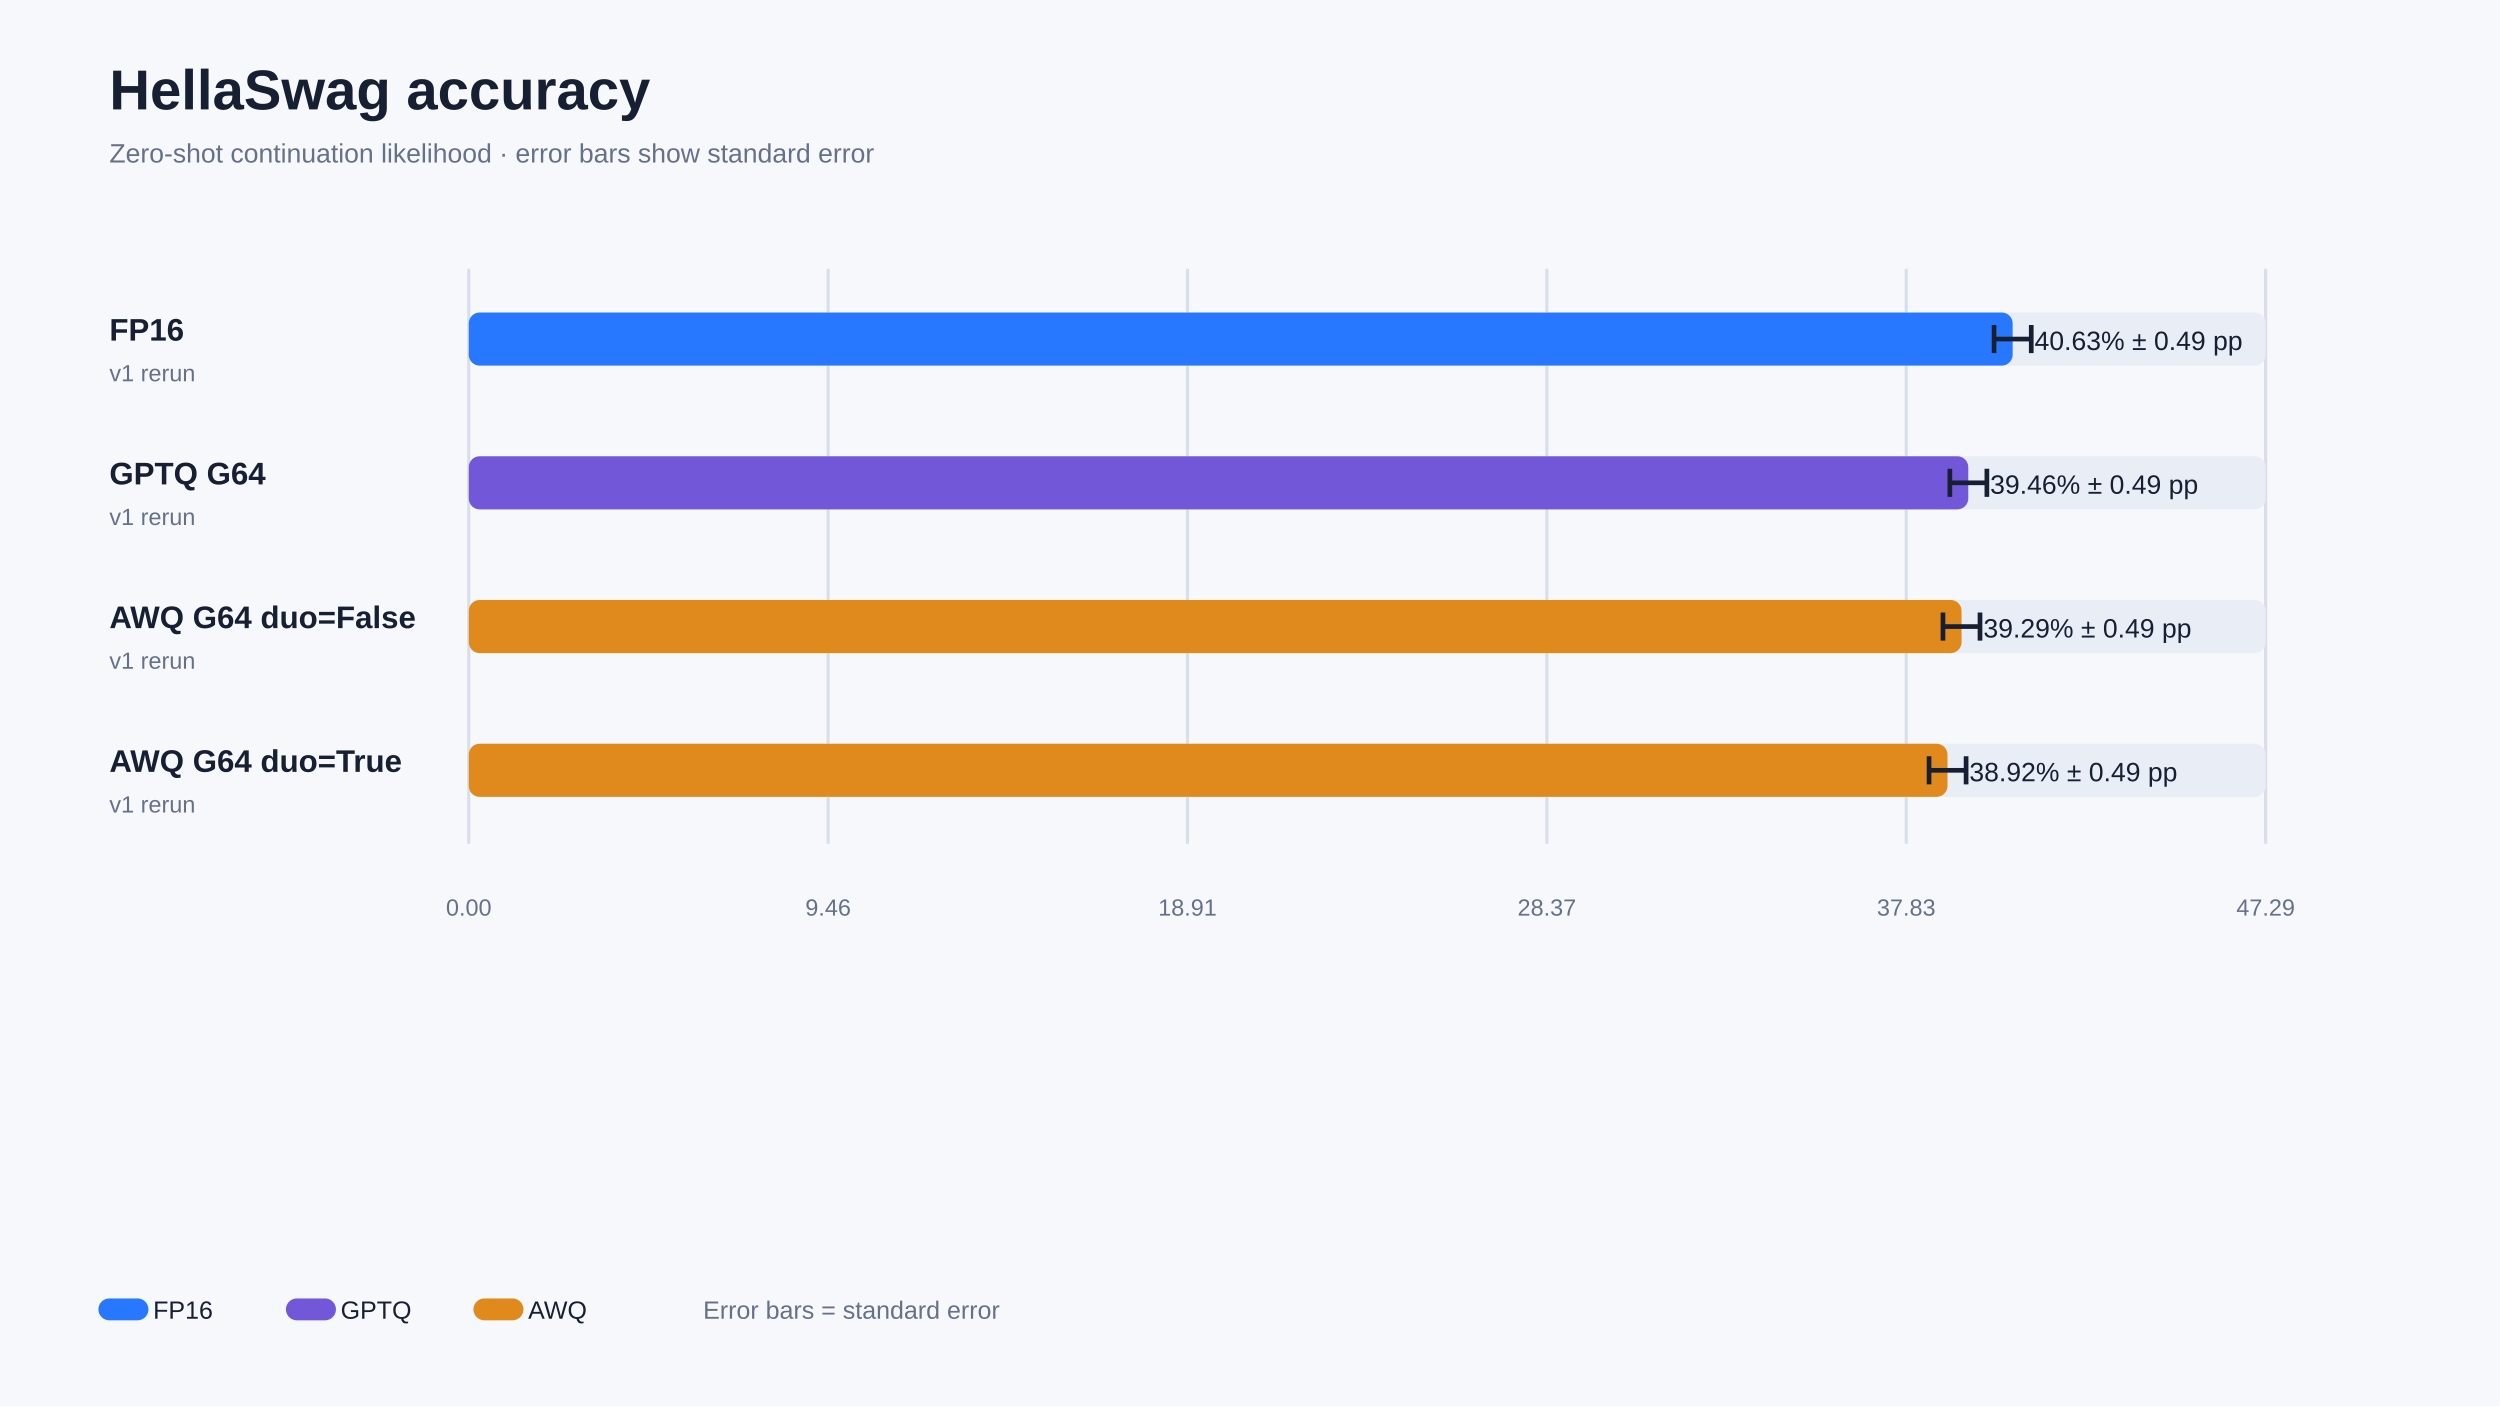
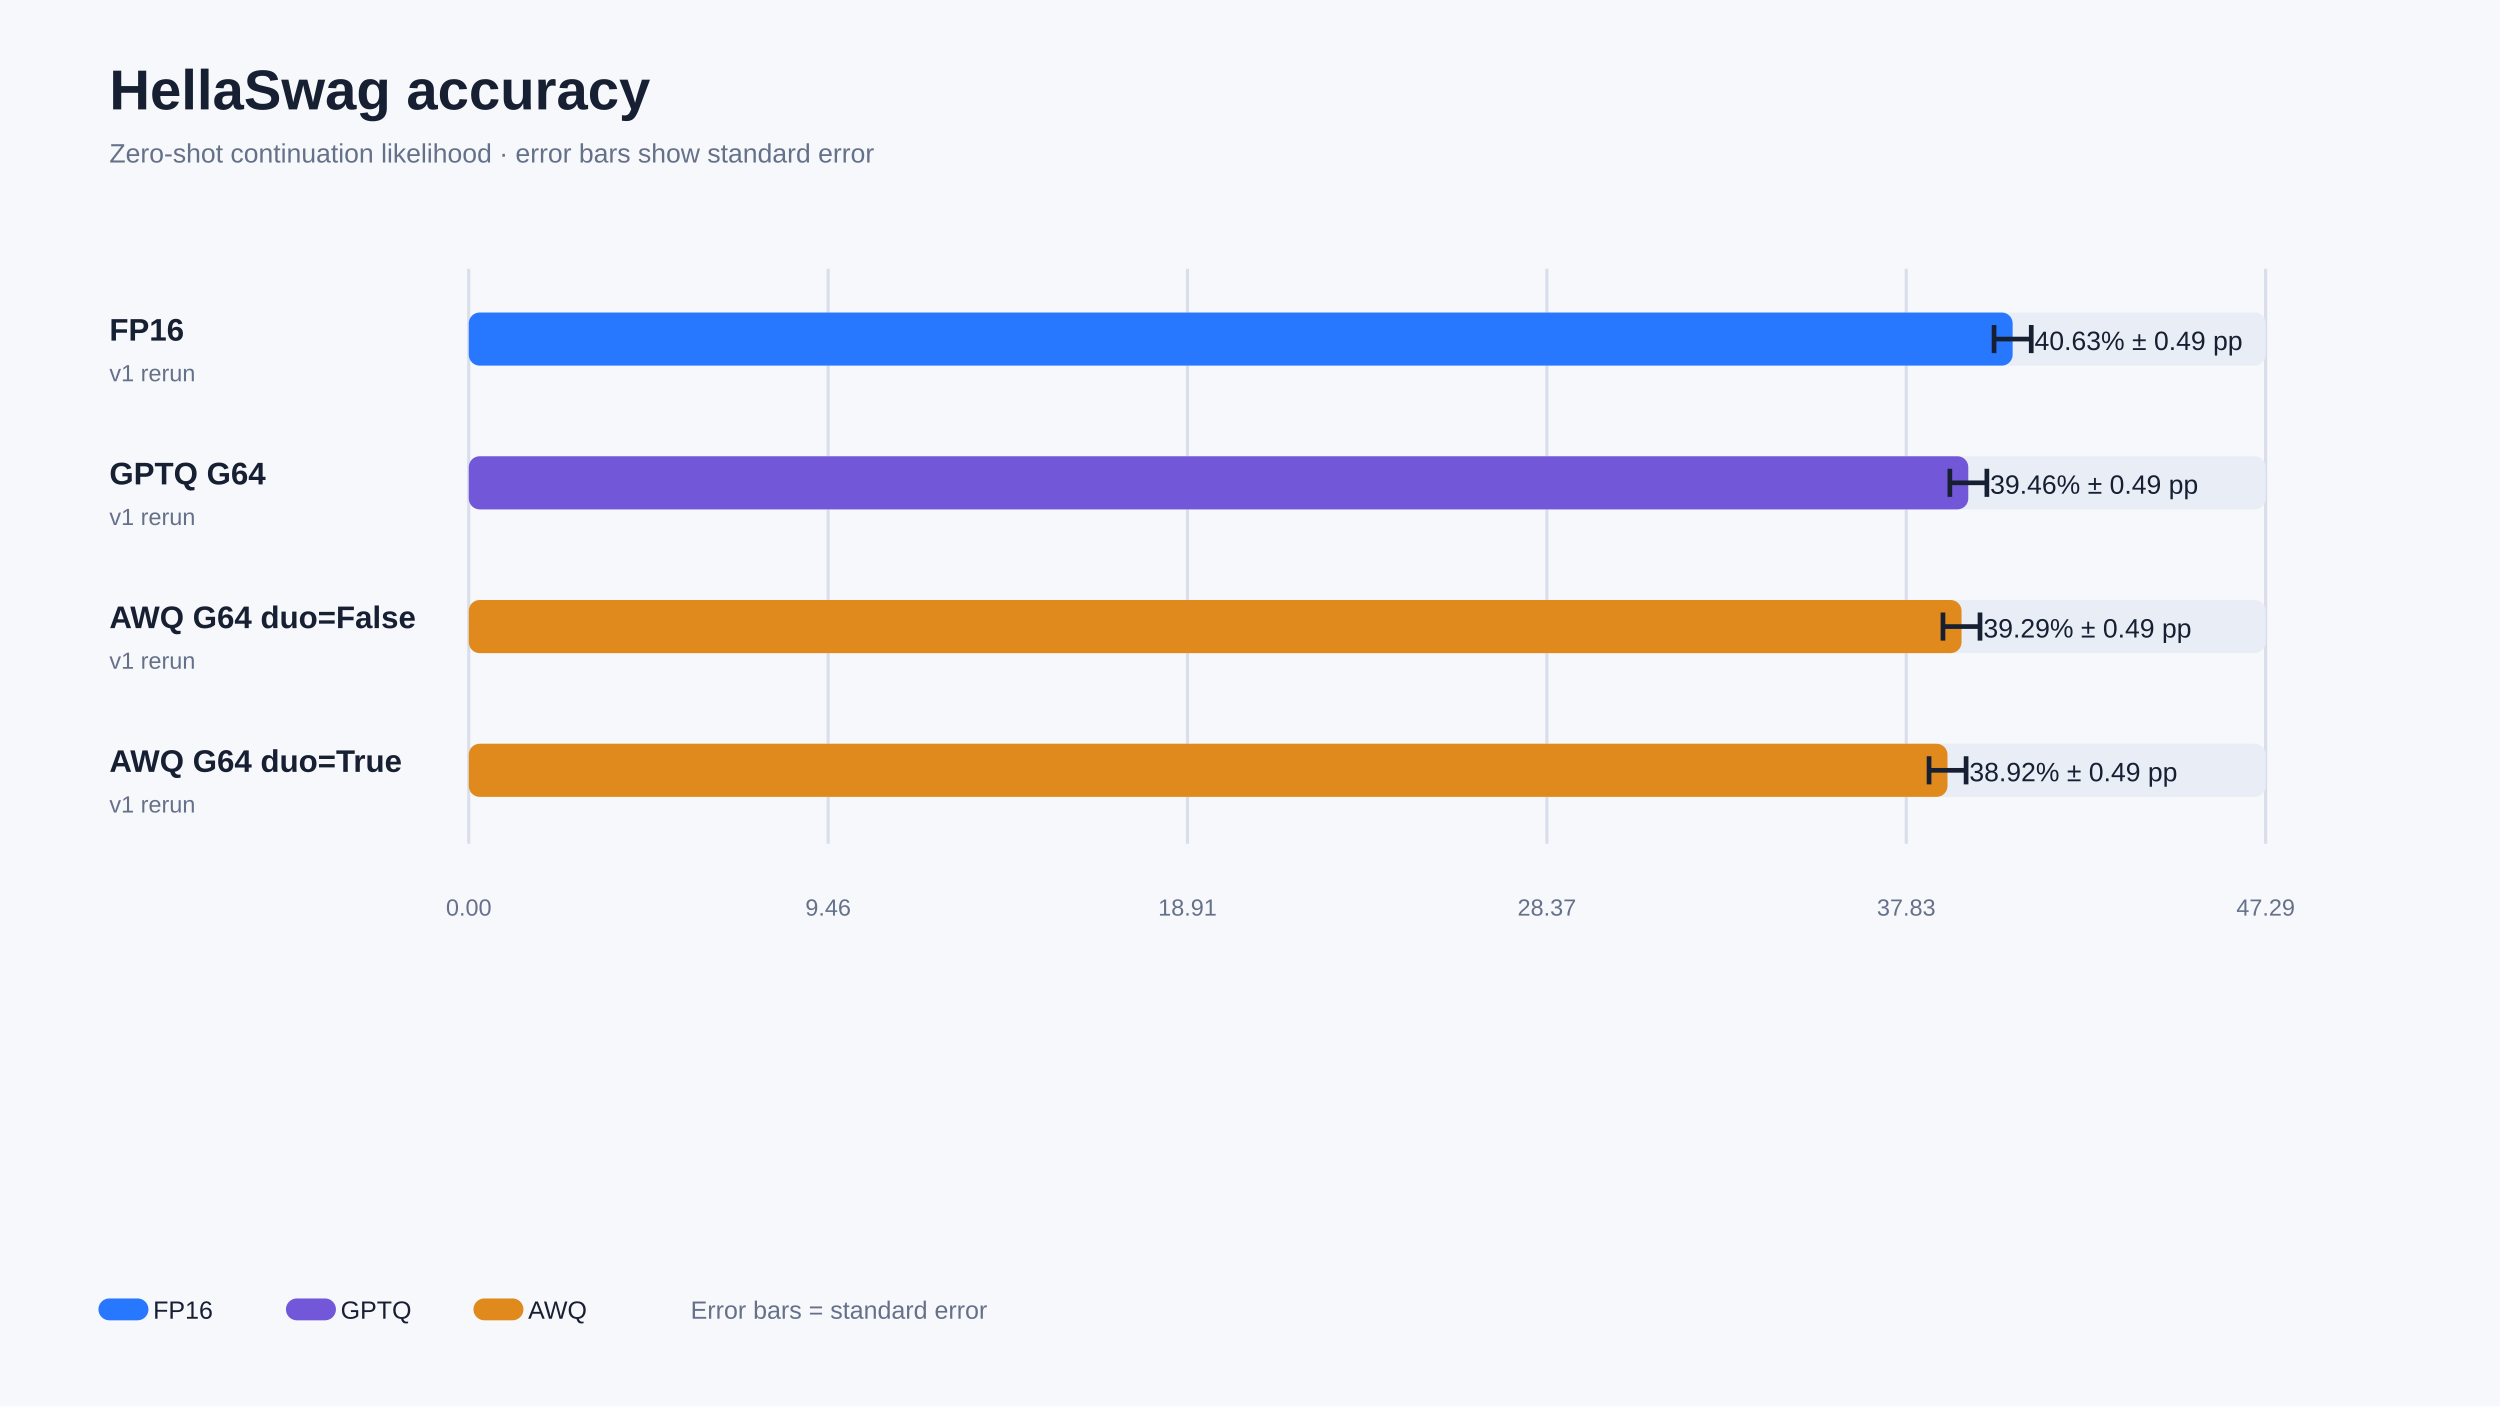
<svg xmlns="http://www.w3.org/2000/svg" width="1600" height="900" viewBox="0 0 1600 900">
  <rect width="100%" height="100%" fill="#f7f8fb" />
  <text x="70" y="70" font-family="Segoe UI, Arial, sans-serif" font-size="36" font-weight="700" fill="#172033">HellaSwag accuracy</text>
  <text x="70" y="104" font-family="Segoe UI, Arial, sans-serif" font-size="17" fill="#657089">Zero-shot continuation likelihood · error bars show standard error</text>
  <line x1="300.0" y1="172" x2="300.0" y2="540" stroke="#d8deea" stroke-width="2" />
  <text x="300.0" y="586" text-anchor="middle" font-family="Segoe UI, Arial, sans-serif" font-size="15" fill="#657089">0.00</text>
  <line x1="530.0" y1="172" x2="530.0" y2="540" stroke="#d8deea" stroke-width="2" />
  <text x="530.0" y="586" text-anchor="middle" font-family="Segoe UI, Arial, sans-serif" font-size="15" fill="#657089">9.46</text>
  <line x1="760.0" y1="172" x2="760.0" y2="540" stroke="#d8deea" stroke-width="2" />
  <text x="760.0" y="586" text-anchor="middle" font-family="Segoe UI, Arial, sans-serif" font-size="15" fill="#657089">18.91</text>
  <line x1="990.0" y1="172" x2="990.0" y2="540" stroke="#d8deea" stroke-width="2" />
  <text x="990.0" y="586" text-anchor="middle" font-family="Segoe UI, Arial, sans-serif" font-size="15" fill="#657089">28.37</text>
  <line x1="1220.0" y1="172" x2="1220.0" y2="540" stroke="#d8deea" stroke-width="2" />
  <text x="1220.0" y="586" text-anchor="middle" font-family="Segoe UI, Arial, sans-serif" font-size="15" fill="#657089">37.83</text>
  <line x1="1450.0" y1="172" x2="1450.0" y2="540" stroke="#d8deea" stroke-width="2" />
  <text x="1450.0" y="586" text-anchor="middle" font-family="Segoe UI, Arial, sans-serif" font-size="15" fill="#657089">47.29</text>
  <text x="70" y="218" font-family="Segoe UI, Arial, sans-serif" font-size="20" font-weight="700" fill="#172033">FP16</text>
  <text x="70" y="244" font-family="Segoe UI, Arial, sans-serif" font-size="15" fill="#657089">v1 rerun</text>
  <rect x="300" y="200" width="1150" height="34" rx="7" fill="#e9edf5" />
  <rect x="300" y="200" width="988.1" height="34" rx="7" fill="#2878ff" />
  <line x1="1276.2" y1="217" x2="1300.0" y2="217" stroke="#172033" stroke-width="3" />
  <line x1="1276.2" y1="208" x2="1276.2" y2="226" stroke="#172033" stroke-width="3" />
  <line x1="1300.0" y1="208" x2="1300.0" y2="226" stroke="#172033" stroke-width="3" />
  <text x="1302.1" y="224" font-family="Segoe UI, Arial, sans-serif" font-size="17" fill="#172033">40.63% ± 0.49 pp</text>
  <text x="70" y="310" font-family="Segoe UI, Arial, sans-serif" font-size="20" font-weight="700" fill="#172033">GPTQ G64</text>
  <text x="70" y="336" font-family="Segoe UI, Arial, sans-serif" font-size="15" fill="#657089">v1 rerun</text>
  <rect x="300" y="292" width="1150" height="34" rx="7" fill="#e9edf5" />
  <rect x="300" y="292" width="959.7" height="34" rx="7" fill="#7357d9" />
  <line x1="1247.9" y1="309" x2="1271.6" y2="309" stroke="#172033" stroke-width="3" />
  <line x1="1247.9" y1="300" x2="1247.9" y2="318" stroke="#172033" stroke-width="3" />
  <line x1="1271.6" y1="300" x2="1271.6" y2="318" stroke="#172033" stroke-width="3" />
  <text x="1273.7" y="316" font-family="Segoe UI, Arial, sans-serif" font-size="17" fill="#172033">39.46% ± 0.49 pp</text>
  <text x="70" y="402" font-family="Segoe UI, Arial, sans-serif" font-size="20" font-weight="700" fill="#172033">AWQ G64 duo=False</text>
  <text x="70" y="428" font-family="Segoe UI, Arial, sans-serif" font-size="15" fill="#657089">v1 rerun</text>
  <rect x="300" y="384" width="1150" height="34" rx="7" fill="#e9edf5" />
  <rect x="300" y="384" width="955.4" height="34" rx="7" fill="#e08a1e" />
  <line x1="1243.5" y1="401" x2="1267.2" y2="401" stroke="#172033" stroke-width="3" />
  <line x1="1243.5" y1="392" x2="1243.5" y2="410" stroke="#172033" stroke-width="3" />
  <line x1="1267.2" y1="392" x2="1267.2" y2="410" stroke="#172033" stroke-width="3" />
  <text x="1269.4" y="408" font-family="Segoe UI, Arial, sans-serif" font-size="17" fill="#172033">39.29% ± 0.49 pp</text>
  <text x="70" y="494" font-family="Segoe UI, Arial, sans-serif" font-size="20" font-weight="700" fill="#172033">AWQ G64 duo=True</text>
  <text x="70" y="520" font-family="Segoe UI, Arial, sans-serif" font-size="15" fill="#657089">v1 rerun</text>
  <rect x="300" y="476" width="1150" height="34" rx="7" fill="#e9edf5" />
  <rect x="300" y="476" width="946.4" height="34" rx="7" fill="#e08a1e" />
  <line x1="1234.6" y1="493" x2="1258.3" y2="493" stroke="#172033" stroke-width="3" />
  <line x1="1234.6" y1="484" x2="1234.6" y2="502" stroke="#172033" stroke-width="3" />
  <line x1="1258.3" y1="484" x2="1258.3" y2="502" stroke="#172033" stroke-width="3" />
  <text x="1260.4" y="500" font-family="Segoe UI, Arial, sans-serif" font-size="17" fill="#172033">38.92% ± 0.49 pp</text>
  <line x1="70" y1="838" x2="88" y2="838" stroke="#2878ff" stroke-width="14" stroke-linecap="round" />
  <text x="98" y="844" font-family="Segoe UI, Arial, sans-serif" font-size="16" fill="#172033">FP16</text>
  <line x1="190" y1="838" x2="208" y2="838" stroke="#7357d9" stroke-width="14" stroke-linecap="round" />
  <text x="218" y="844" font-family="Segoe UI, Arial, sans-serif" font-size="16" fill="#172033">GPTQ</text>
  <line x1="310" y1="838" x2="328" y2="838" stroke="#e08a1e" stroke-width="14" stroke-linecap="round" />
  <text x="338" y="844" font-family="Segoe UI, Arial, sans-serif" font-size="16" fill="#172033">AWQ</text>
-   <text x="450" y="844" font-family="Segoe UI, Arial, sans-serif" font-size="16" fill="#657089">Error bars = standard error</text>
+   <text x="442" y="844" font-family="Segoe UI, Arial, sans-serif" font-size="16" fill="#657089">Error bars = standard error</text>
</svg>
